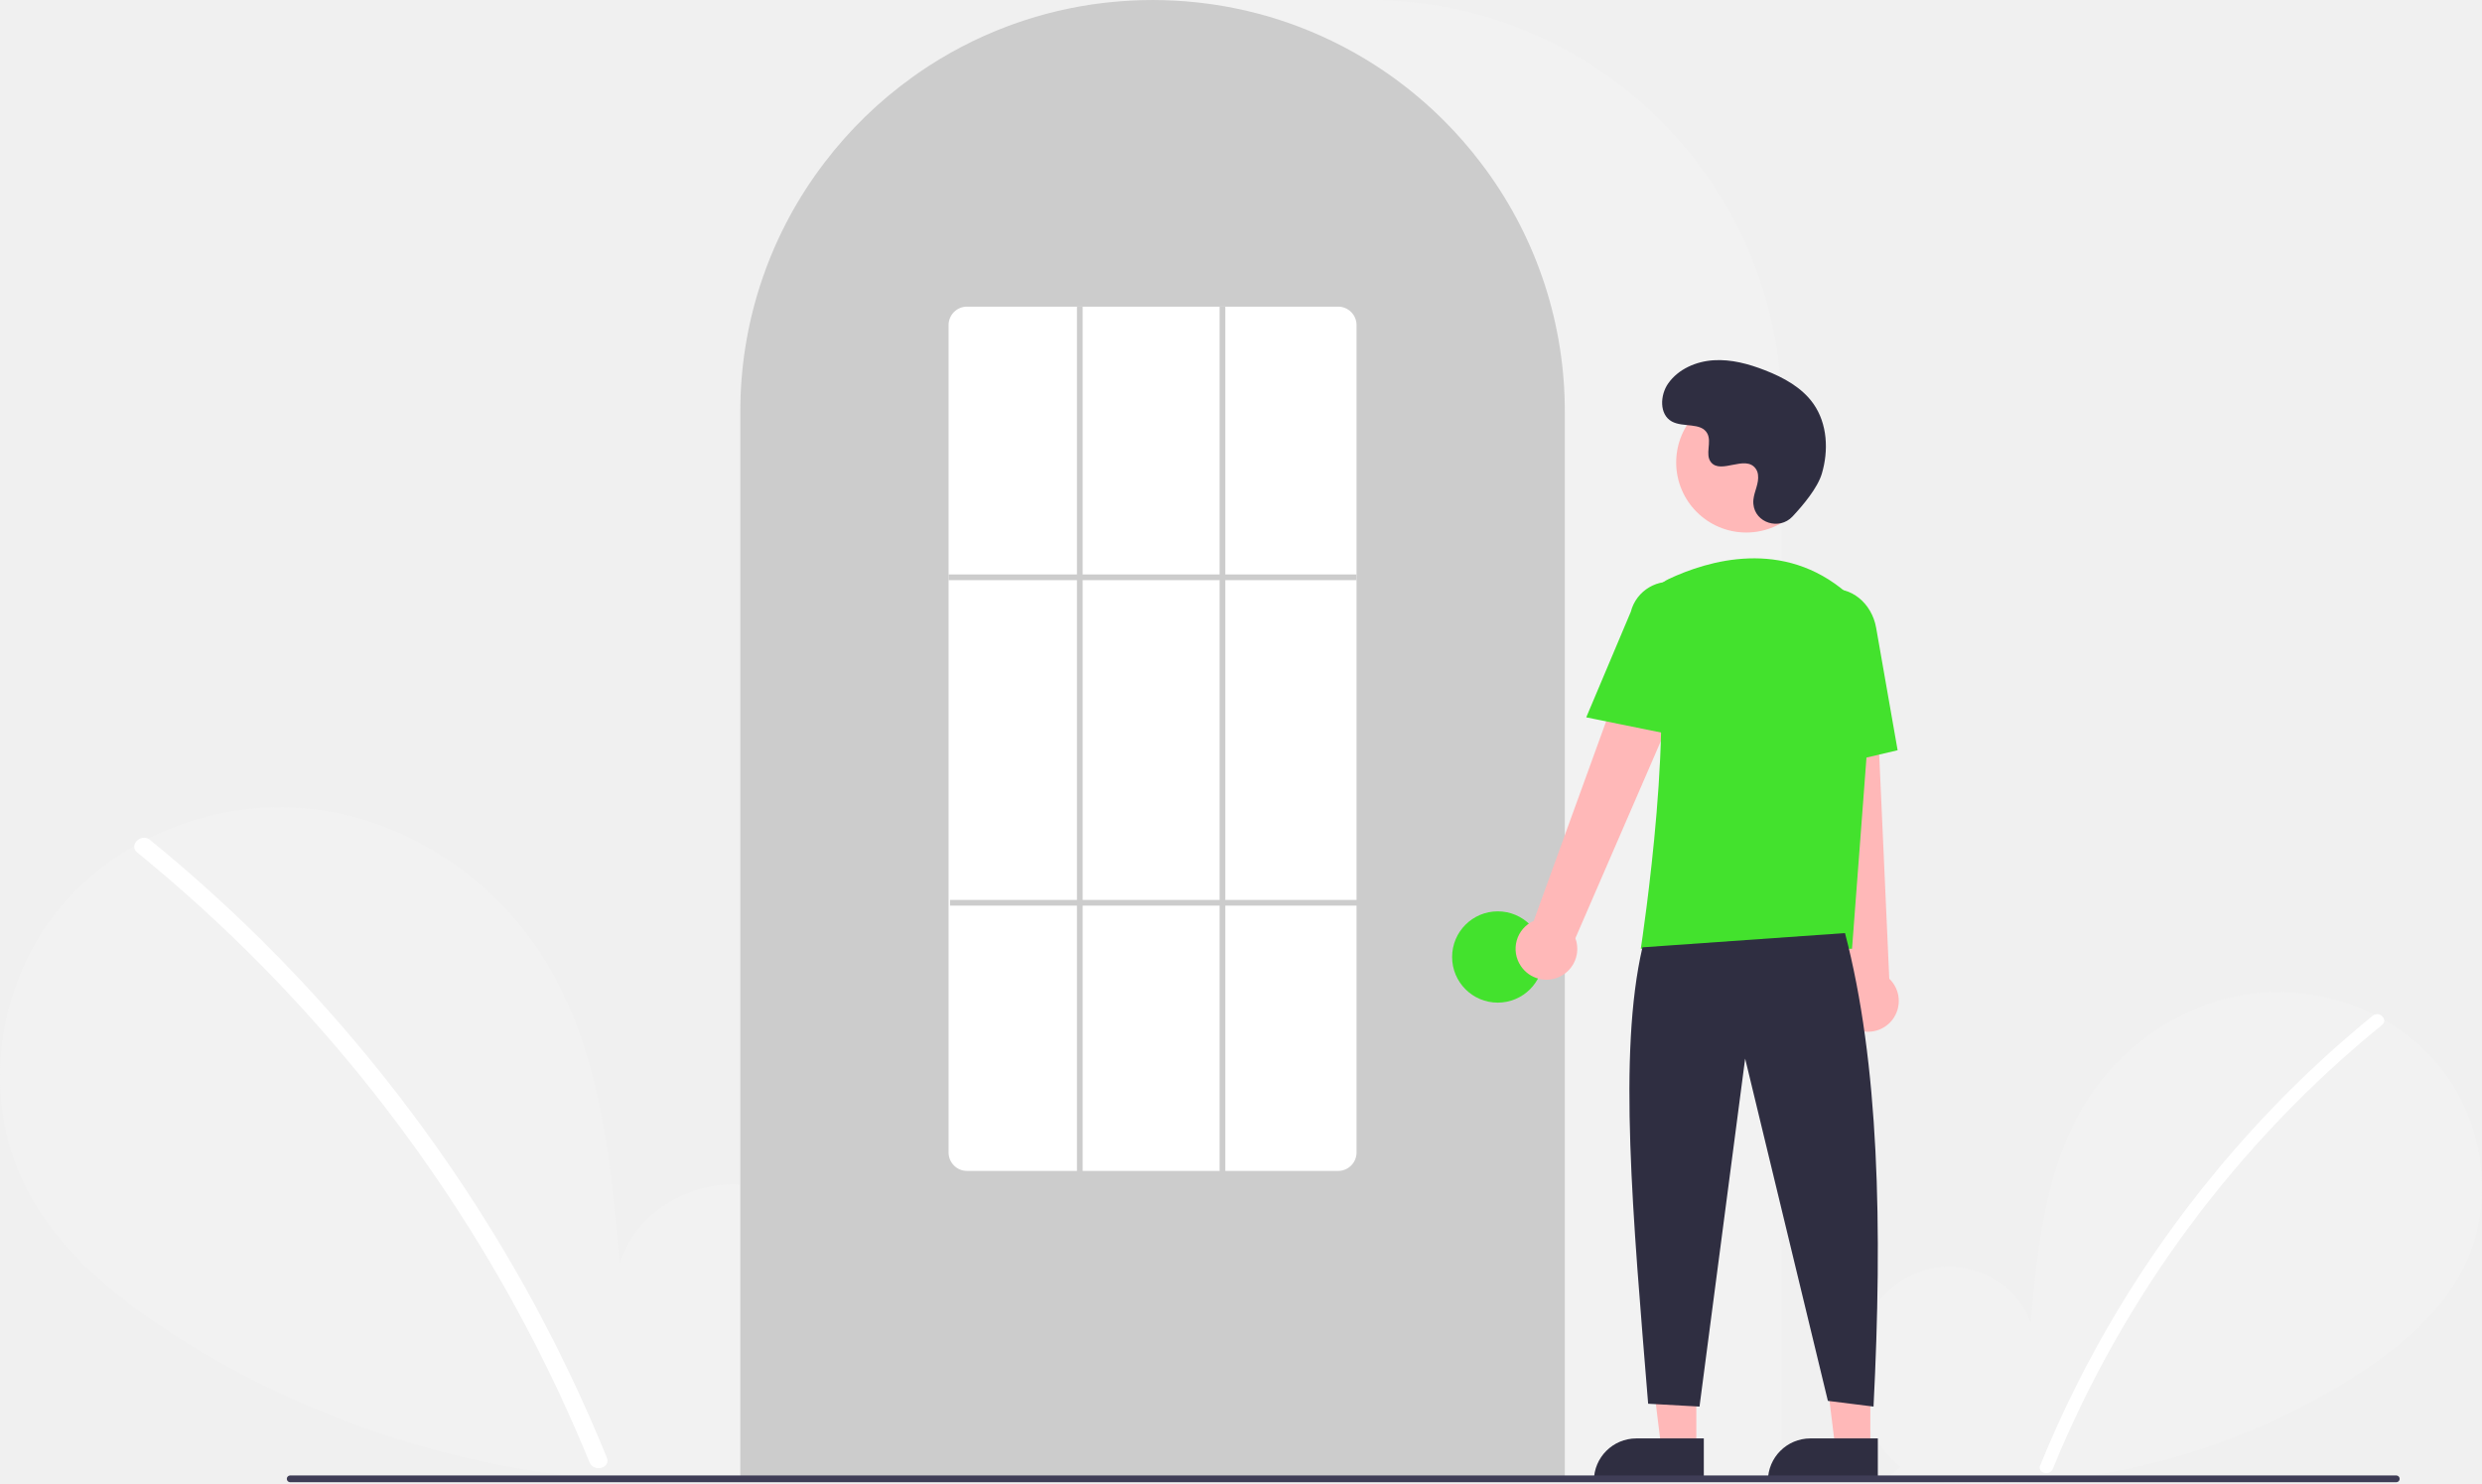
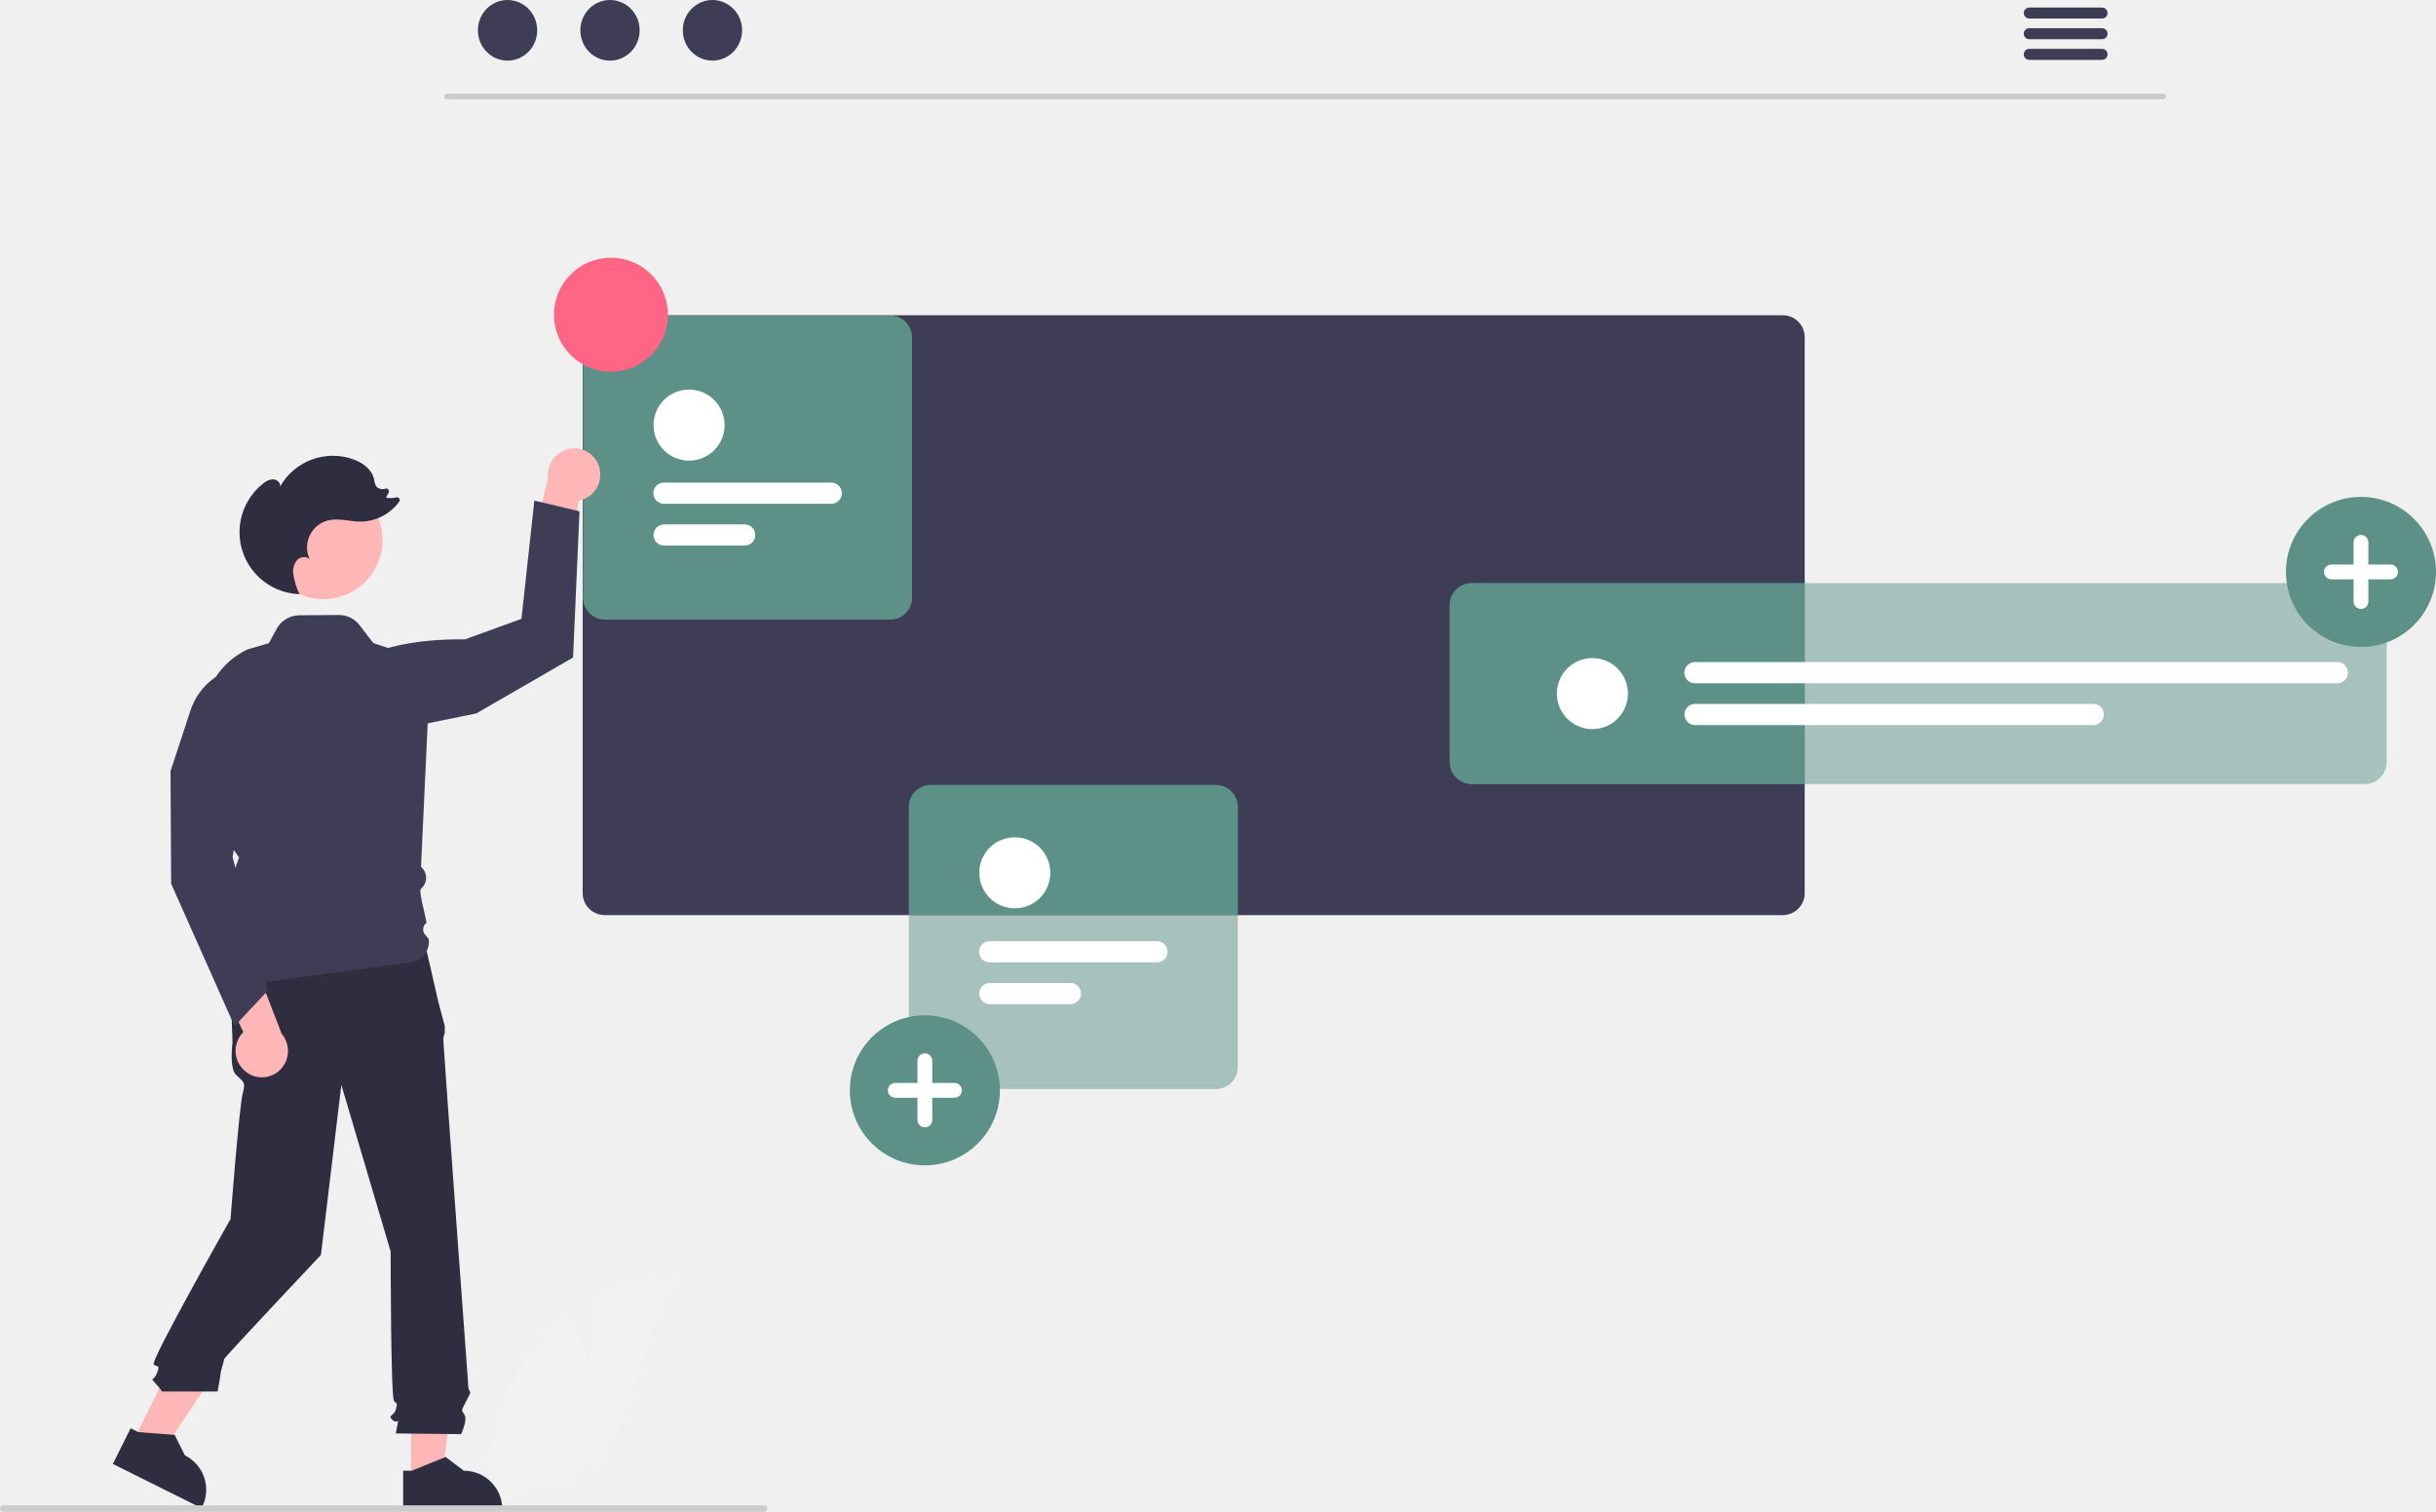
- <svg xmlns="http://www.w3.org/2000/svg" id="b368e7d6-7c4a-408c-9a35-0514749a7e1a" data-name="Layer 1" width="870" height="520.139" viewBox="0 0 870 520.139">
-   <path d="M831.092,704.187c-11.138-9.412-17.904-24.28-16.13-38.754s12.764-27.78,27.018-30.854,30.504,5.435,34.834,19.359c2.383-26.846,5.129-54.818,19.402-77.68,12.924-20.701,35.309-35.514,59.569-38.164s49.803,7.359,64.933,26.507,18.835,46.985,8.238,68.969c-7.806,16.195-22.188,28.247-37.257,38.052a240.452,240.452,0,0,1-164.454,35.977Z" transform="translate(-165 -189.9307)" fill="#f2f2f2" />
-   <path d="M996.728,546.01a393.414,393.414,0,0,0-54.826,54.442,394.561,394.561,0,0,0-61.752,103.194c-1.112,2.725,3.313,3.911,4.412,1.216A392.342,392.342,0,0,1,999.963,549.245c2.284-1.86-.97-5.08-3.236-3.236Z" transform="translate(-165 -189.9307)" fill="#fff" />
-   <path d="M445.067,701.63c15.299-12.927,24.591-33.348,22.154-53.228s-17.531-38.156-37.11-42.377-41.897,7.464-47.844,26.59c-3.273-36.873-7.044-75.292-26.648-106.693-17.751-28.433-48.497-48.778-81.818-52.418s-68.404,10.107-89.185,36.407-25.869,64.535-11.315,94.729c10.722,22.243,30.475,38.797,51.172,52.264,66.03,42.965,147.939,60.884,225.877,49.415" transform="translate(-165 -189.9307)" fill="#f2f2f2" />
-   <path d="M217.567,484.373a540.355,540.355,0,0,1,75.304,74.777A548.076,548.076,0,0,1,352.257,647.04a545.835,545.835,0,0,1,25.43,53.846c1.527,3.743-4.55,5.372-6.06,1.671a536.36,536.36,0,0,0-49.009-92.727A539.734,539.734,0,0,0,256.889,528.632a538.441,538.441,0,0,0-43.766-39.815c-3.138-2.555,1.332-6.978,4.444-4.444Z" transform="translate(-165 -189.9307)" fill="#fff" />
-   <path d="M789.5,708.931h-365v-374.5c0-79.678,64.822-144.5,144.5-144.5h76c79.677,0,144.5,64.822,144.5,144.5Z" transform="translate(-165 -189.9307)" fill="#f2f2f2" />
-   <path d="M713.5,708.931h-289v-374.5a143.382,143.382,0,0,1,27.596-84.944c.664-.905,1.326-1.798,2.009-2.681a144.466,144.466,0,0,1,30.754-29.851c.66-.48,1.322-.952,1.994-1.423a144.16,144.16,0,0,1,31.472-16.459c.661-.25,1.334-.501,2.007-.742a144.02,144.02,0,0,1,31.108-7.336c.658-.09,1.333-.16,2.008-.23a146.288,146.288,0,0,1,31.105,0c.673.07,1.349.141,2.014.231a143.995,143.995,0,0,1,31.1,7.335c.673.241,1.346.492,2.009.743a143.799,143.799,0,0,1,31.106,16.216c.672.461,1.344.933,2.006,1.405a145.987,145.987,0,0,1,18.384,15.564,144.305,144.305,0,0,1,12.724,14.551c.681.88,1.343,1.773,2.005,2.677A143.382,143.382,0,0,1,713.5,334.431Z" transform="translate(-165 -189.9307)" fill="#ccc" />
-   <circle cx="525" cy="335.5" r="16" fill="#43e22d" />
-   <polygon points="594.599 507.783 582.339 507.783 576.506 460.495 594.601 460.496 594.599 507.783" fill="#ffb8b8" />
-   <path d="M573.582,504.28h23.644a0,0,0,0,1,0,0v14.887a0,0,0,0,1,0,0H558.695a0,0,0,0,1,0,0v0a14.887,14.887,0,0,1,14.887-14.887Z" fill="#2f2e41" />
-   <polygon points="655.599 507.783 643.339 507.783 637.506 460.495 655.601 460.496 655.599 507.783" fill="#ffb8b8" />
-   <path d="M634.582,504.28h23.644a0,0,0,0,1,0,0v14.887a0,0,0,0,1,0,0H619.695a0,0,0,0,1,0,0v0a14.887,14.887,0,0,1,14.887-14.887Z" fill="#2f2e41" />
-   <path d="M698.098,528.6a10.743,10.743,0,0,1,4.511-15.843l41.676-114.867L764.791,409.082,717.206,518.853a10.801,10.801,0,0,1-19.109,9.748Z" transform="translate(-165 -189.9307)" fill="#ffb8b8" />
-   <path d="M814.336,550.184a10.743,10.743,0,0,1-2.893-16.217L798.533,412.458l23.338,1.066L827.236,533.045a10.801,10.801,0,0,1-12.9,17.139Z" transform="translate(-165 -189.9307)" fill="#ffb8b8" />
-   <circle cx="612.106" cy="162.123" r="24.561" fill="#ffb8b8" />
-   <path d="M814.18,522.549H740.133l.089-.576c.133-.861,13.197-86.439,3.562-114.436a11.813,11.813,0,0,1,6.069-14.584h0c13.772-6.485,40.208-14.471,62.52,4.909a28.234,28.234,0,0,1,9.459,23.396Z" transform="translate(-165 -189.9307)" fill="#43e22d" />
-   <path d="M754.354,448.181,721.018,441.418l15.626-37.03a13.997,13.997,0,0,1,27.106,6.998Z" transform="translate(-165 -189.9307)" fill="#43e22d" />
-   <path d="M797.05,460.739l-2.004-45.941c-1.52-8.636,3.424-16.8,11.027-18.135,7.605-1.33,15.032,4.66,16.558,13.36l7.533,42.928Z" transform="translate(-165 -189.9307)" fill="#43e22d" />
-   <path d="M811.716,517.049c11.915,45.377,13.214,103.069,10,166l-16-2-29-120-16,122-18-1c-5.377-66.03-10.613-122.715-2-160Z" transform="translate(-165 -189.9307)" fill="#2f2e41" />
-   <path d="M793.289,371.035c-4.582,4.881-13.091,2.261-13.688-4.407a8.055,8.055,0,0,1,.01-1.556c.308-2.954,2.015-5.635,1.606-8.754a4.59,4.59,0,0,0-.84-2.149c-3.651-4.889-12.222,2.187-15.668-2.239-2.113-2.714.371-6.987-1.251-10.021-2.14-4.004-8.479-2.029-12.454-4.221-4.423-2.439-4.158-9.225-1.247-13.353,3.551-5.034,9.776-7.72,15.923-8.107s12.253,1.275,17.992,3.511c6.521,2.541,12.988,6.054,17.001,11.788,4.88,6.973,5.35,16.348,2.909,24.502C802.098,360.99,797.031,367.049,793.289,371.035Z" transform="translate(-165 -189.9307)" fill="#2f2e41" />
-   <path d="M1004.982,709.574h-738.294a1.191,1.191,0,0,1,0-2.381h738.294a1.191,1.191,0,0,1,0,2.381Z" transform="translate(-165 -189.9307)" fill="#3f3d56" />
-   <path d="M634,600.431H504a6.465,6.465,0,0,1-6.5-6.415V303.846a6.465,6.465,0,0,1,6.5-6.415H634a6.465,6.465,0,0,1,6.5,6.415V594.015A6.465,6.465,0,0,1,634,600.431Z" transform="translate(-165 -189.9307)" fill="#fff" />
-   <rect x="332.5" y="201.39" width="143" height="2" fill="#ccc" />
-   <rect x="333" y="315.5" width="143" height="2" fill="#ccc" />
-   <rect x="377.5" y="107.5" width="2" height="304" fill="#ccc" />
-   <rect x="427.5" y="107.5" width="2" height="304" fill="#ccc" />
+ <svg xmlns="http://www.w3.org/2000/svg" data-name="Layer 1" width="897.318" height="556.975" viewBox="0 0 897.318 556.975">
+   <path d="M368.68,673.559l.998-22.434a72.456,72.456,0,0,1,33.796-8.555c-16.231,13.27-14.203,38.851-25.208,56.697a43.582,43.582,0,0,1-31.959,20.14l-13.583,8.316A73.03,73.03,0,0,1,348.116,668.544a70.542,70.542,0,0,1,12.964-12.046C364.334,665.076,368.68,673.559,368.68,673.559Z" transform="translate(-151.3408 -171.5124)" fill="#f2f2f2" />
+   <path d="M948.262,208.065H315.939a1.016,1.016,0,0,1,0-2.031H948.262a1.016,1.016,0,0,1,0,2.031Z" transform="translate(-151.3408 -171.5124)" fill="#cacaca" />
+   <ellipse cx="186.953" cy="11.169" rx="10.925" ry="11.169" fill="#3f3d56" />
+   <ellipse cx="224.695" cy="11.169" rx="10.925" ry="11.169" fill="#3f3d56" />
+   <ellipse cx="262.437" cy="11.169" rx="10.925" ry="11.169" fill="#3f3d56" />
+   <path d="M925.645,174.281h-26.81a2.03,2.03,0,0,0,0,4.06h26.81a2.03,2.03,0,0,0,0-4.06Z" transform="translate(-151.3408 -171.5124)" fill="#3f3d56" />
+   <path d="M925.645,181.901h-26.81a2.03,2.03,0,0,0,0,4.06h26.81a2.03,2.03,0,0,0,0-4.06Z" transform="translate(-151.3408 -171.5124)" fill="#3f3d56" />
+   <path d="M925.645,189.511h-26.81a2.03,2.03,0,0,0,0,4.06h26.81a2.03,2.03,0,0,0,0-4.06Z" transform="translate(-151.3408 -171.5124)" fill="#3f3d56" />
+   <path d="M808.054,287.654h-434.01a8.07,8.07,0,0,0-8.07,8.06v204.87a8.079,8.079,0,0,0,8.07,8.07h434.01a8.077,8.077,0,0,0,8.06-8.07v-204.87A8.068,8.068,0,0,0,808.054,287.654Z" transform="translate(-151.3408 -171.5124)" fill="#3f3d56" />
+   <path d="M693.414,386.354a8.068,8.068,0,0,0-8.06,8.06v57.87a8.077,8.077,0,0,0,8.06,8.07H816.114v-74Z" transform="translate(-151.3408 -171.5124)" fill="#5d9187" />
+   <path d="M1022.429,460.35H693.418a8.076,8.076,0,0,1-8.066-8.066V394.416a8.075,8.075,0,0,1,8.066-8.066h329.01a8.075,8.075,0,0,1,8.066,8.066v57.868A8.076,8.076,0,0,1,1022.429,460.35Z" transform="translate(-151.3408 -171.5124)" fill="#5d9187" opacity="0.5" />
+   <circle cx="586.571" cy="255.537" r="13.089" fill="#fff" />
+   <path d="M1012.235,423.246H775.72a3.898,3.898,0,1,1,0-7.795h236.514a3.898,3.898,0,1,1,0,7.795Z" transform="translate(-151.3408 -171.5124)" fill="#fff" />
+   <path d="M922.404,438.648H775.72a3.898,3.898,0,1,1,0-7.796H922.404a3.898,3.898,0,0,1,0,7.796Z" transform="translate(-151.3408 -171.5124)" fill="#fff" />
+   <polygon points="151.406 545.537 162.734 545.536 168.123 501.843 151.404 501.843 151.406 545.537" fill="#ffb6b6" />
+   <path d="M299.858,713.351l3.188-0,12.448-5.062,6.672,5.062h.001a14.218,14.218,0,0,1,14.217,14.217v.462l-36.526.001Z" transform="translate(-151.3408 -171.5124)" fill="#2f2e41" />
+   <polygon points="49.051 530.809 59.19 535.862 83.504 499.161 68.541 491.703 49.051 530.809" fill="#ffb6b6" />
+   <path d="M199.456,697.722l2.854,1.422,13.399,1.022,3.713,7.506.001 0a14.218,14.218,0,0,1,6.382,19.066l-.206.413L192.908,710.86Z" transform="translate(-151.3408 -171.5124)" fill="#2f2e41" />
+   <path d="M307.766,518.609l-72.026,1.879,1.253,35.074s-1.253,9.395,1.253,11.9,3.758,2.505,2.505,6.889-4.491,46.274-4.491,46.274-29.562,52.27-28.309,53.522,2.505,0,1.253,3.132-2.505,1.879-1.253,3.132a46.128,46.128,0,0,1,3.132,3.758h20.416s1.142-6.263,1.142-6.889,1.253-4.384,1.253-5.011,35.669-38.417,35.669-38.417l7.516-62.631,18.163,61.379s0,53.863,1.253,55.116,1.253.626.626,3.132-3.132,1.879-1.253,3.758,2.505-1.253,1.879,1.879l-.626,3.132,24.062.269s2.505-5.279,1.253-7.158-1.177-1.366.351-4.441,2.155-3.701,1.528-4.327-.626-3.958-.626-3.958-9.031-123.184-9.031-125.063a6.247,6.247,0,0,1,.52-2.818V549.567l-2.399-9.037Z" transform="translate(-151.3408 -171.5124)" fill="#2f2e41" />
+   <path d="M1021.021,409.86a27.638,27.638,0,1,1,27.638-27.638A27.638,27.638,0,0,1,1021.021,409.86Z" transform="translate(-151.3408 -171.5124)" fill="#5d9187" />
+   <path d="M1031.926,379.496h-8.179v-8.179a2.726,2.726,0,0,0-5.453,0v8.179h-8.179a2.726,2.726,0,1,0,0,5.453h8.179v8.179a2.726,2.726,0,0,0,5.453,0v-8.179h8.179a2.726,2.726,0,1,0,0-5.453Z" transform="translate(-151.3408 -171.5124)" fill="#fff" />
+   <path d="M599.224,460.724h-105.01a8.079,8.079,0,0,0-8.07,8.07v39.86h121.14v-39.86A8.077,8.077,0,0,0,599.224,460.724Z" transform="translate(-151.3408 -171.5124)" fill="#5d9187" />
+   <path d="M599.221,572.724H494.21a8.076,8.076,0,0,1-8.066-8.066V468.79a8.075,8.075,0,0,1,8.066-8.066H599.221a8.075,8.075,0,0,1,8.066,8.066v95.868A8.076,8.076,0,0,1,599.221,572.724Z" transform="translate(-151.3408 -171.5124)" fill="#5d9187" opacity="0.5" />
+   <circle cx="373.808" cy="321.563" r="13.089" fill="#fff" />
+   <path d="M577.472,526.06h-61.514a3.898,3.898,0,1,1,0-7.795h61.514a3.898,3.898,0,1,1,0,7.795Z" transform="translate(-151.3408 -171.5124)" fill="#fff" />
+   <path d="M545.641,541.462H515.958a3.898,3.898,0,0,1,0-7.796h29.684a3.898,3.898,0,0,1,0,7.796Z" transform="translate(-151.3408 -171.5124)" fill="#fff" />
+   <path d="M492.021,600.86a27.638,27.638,0,1,1,27.638-27.638A27.638,27.638,0,0,1,492.021,600.86Z" transform="translate(-151.3408 -171.5124)" fill="#5d9187" />
+   <path d="M502.926,570.496h-8.179v-8.179a2.726,2.726,0,1,0-5.453,0v8.179h-8.179a2.726,2.726,0,1,0,0,5.453h8.179v8.179a2.726,2.726,0,1,0,5.453,0v-8.179h8.179a2.726,2.726,0,1,0,0-5.453Z" transform="translate(-151.3408 -171.5124)" fill="#fff" />
+   <path d="M479.228,399.779H374.218a8.076,8.076,0,0,1-8.066-8.066V295.845a8.075,8.075,0,0,1,8.066-8.066H479.228a8.075,8.075,0,0,1,8.066,8.066v95.868A8.076,8.076,0,0,1,479.228,399.779Z" transform="translate(-151.3408 -171.5124)" fill="#5d9187" />
+   <circle cx="253.816" cy="156.618" r="13.089" fill="#5d9187" />
+   <path d="M457.48,357.115h-61.514a3.898,3.898,0,1,1,0-7.795h61.514a3.898,3.898,0,1,1,0,7.795Z" transform="translate(-151.3408 -171.5124)" fill="#5d9187" />
+   <path d="M425.649,372.517H395.966a3.898,3.898,0,1,1,0-7.796h29.684a3.898,3.898,0,1,1,0,7.796Z" transform="translate(-151.3408 -171.5124)" fill="#5d9187" />
+   <path d="M479.228,399.779H374.218a8.076,8.076,0,0,1-8.066-8.066V295.845a8.075,8.075,0,0,1,8.066-8.066H479.228a8.075,8.075,0,0,1,8.066,8.066v95.868A8.076,8.076,0,0,1,479.228,399.779Z" transform="translate(-151.3408 -171.5124)" fill="#5d9187" opacity="0.5" />
+   <circle cx="253.816" cy="156.618" r="13.089" fill="#fff" />
+   <path d="M457.48,357.115h-61.514a3.898,3.898,0,1,1,0-7.795h61.514a3.898,3.898,0,1,1,0,7.795Z" transform="translate(-151.3408 -171.5124)" fill="#fff" />
+   <path d="M425.649,372.517H395.966a3.898,3.898,0,1,1,0-7.796h29.684a3.898,3.898,0,1,1,0,7.796Z" transform="translate(-151.3408 -171.5124)" fill="#fff" />
+   <circle cx="225.043" cy="115.951" r="21" fill="#ff6584" />
+   <path d="M434.011,727.298a1.186,1.186,0,0,1-1.19,1.19h-280.29a1.19,1.19,0,0,1,0-2.38h280.29A1.187,1.187,0,0,1,434.011,727.298Z" transform="translate(-151.3408 -171.5124)" fill="#ccc" />
+   <path d="M371.896,343.088a9.771,9.771,0,0,1-5.759,12.435,9.6,9.6,0,0,1-1.635.451l-5.546,33.959-13.01-12.013,7.261-30.407a9.806,9.806,0,0,1,8.59-10.759,9.547,9.547,0,0,1,10.099,6.333Z" transform="translate(-151.3408 -171.5124)" fill="#ffb6b6" />
+   <path d="M275.881,420.037s10.097-13.341,46.739-12.976l20.798-7.556,4.753-43.57,16.636,3.961-2.377,53.868-35.648,20.597-46.739,9.506Z" transform="translate(-151.3408 -171.5124)" fill="#3f3d56" />
+   <circle id="a9729a65-ee7a-4a83-8b52-5849077a5ed0" data-name="ab6171fa-7d69-4734-b81c-8dff60f9761b" cx="119.175" cy="198.983" r="21.747" fill="#ffb6b6" />
+   <path d="M233.708,535.39a.417.417,0,0,1-.114-.015c-.402-.112-.719-.2.73-12.729l1.564-9.903L234.361,503.997l-2.568-2.568,4.127-4.127,3.463-9.838-5.993-8.88-6.876-36.316a28.972,28.972,0,0,1,15.911-31.478l7.958-2.325,2.895-5.31a9.52,9.52,0,0,1,8.287-4.962l14.573-.109a9.52,9.52,0,0,1,7.617,3.715l5.084,6.609,21.083,7.162-3.496,75.321,0,0a5.233,5.233,0,0,1,.359,7.695c-.219.221-.393.401-.501.52-.355.505.311,4.275,1.135,7.475l1.056,4.901h0a3.013,3.013,0,0,0-.548,4.398l1.346,1.591v0a7.599,7.599,0,0,1-6.507,8.535C283.5,528.628,233.809,535.39,233.708,535.39Z" transform="translate(-151.3408 -171.5124)" fill="#3f3d56" />
+   <path d="M264.953,391.178q-.139-.307-.278-.616c.036.001.071.006.106.007Z" transform="translate(-151.3408 -171.5124)" fill="#2f2e41" />
+   <path d="M248.164,349.737a6.053,6.053,0,0,1,3.792-1.639c1.406.045,2.832,1.315,2.541,2.692a22.348,22.348,0,0,1,26.895-10.085c3.495,1.233,6.923,3.7,7.726,7.318a6.591,6.591,0,0,0,.83,2.702,3.084,3.084,0,0,0,3.282.832l.035-.01a1.028,1.028,0,0,1,1.242,1.451l-.989,1.844a7.925,7.925,0,0,0,3.776-.08,1.027,1.027,0,0,1,1.09,1.598,17.895,17.895,0,0,1-14.269,7.334c-3.951-.024-7.944-1.386-11.789-.477a10.24,10.24,0,0,0-6.888,14.376c-1.181-1.292-3.465-.986-4.674.281a6.41,6.41,0,0,0-1.399,4.905,22.757,22.757,0,0,0,2.336,7.639,22.836,22.836,0,0,1-13.537-40.678Z" transform="translate(-151.3408 -171.5124)" fill="#2f2e41" />
+   <path d="M242.18,566.581a9.771,9.771,0,0,1-2.302-13.509,9.6,9.6,0,0,1,1.092-1.298l-14.675-31.123,17.527,2.525,11.249,29.168a9.806,9.806,0,0,1-.98,13.733,9.547,9.547,0,0,1-11.91.505Z" transform="translate(-151.3408 -171.5124)" fill="#ffb6b6" />
+   <path d="M237.736,549.587,214.384,497.103l-.234-41.452,7.361-22.39a23.925,23.925,0,0,1,30.827-15.04l.162.058.068.158c.272.635,6.446,15.906-11.867,47.322l-3.686,21.496,12.932,49.274Z" transform="translate(-151.3408 -171.5124)" fill="#3f3d56" />
</svg>
